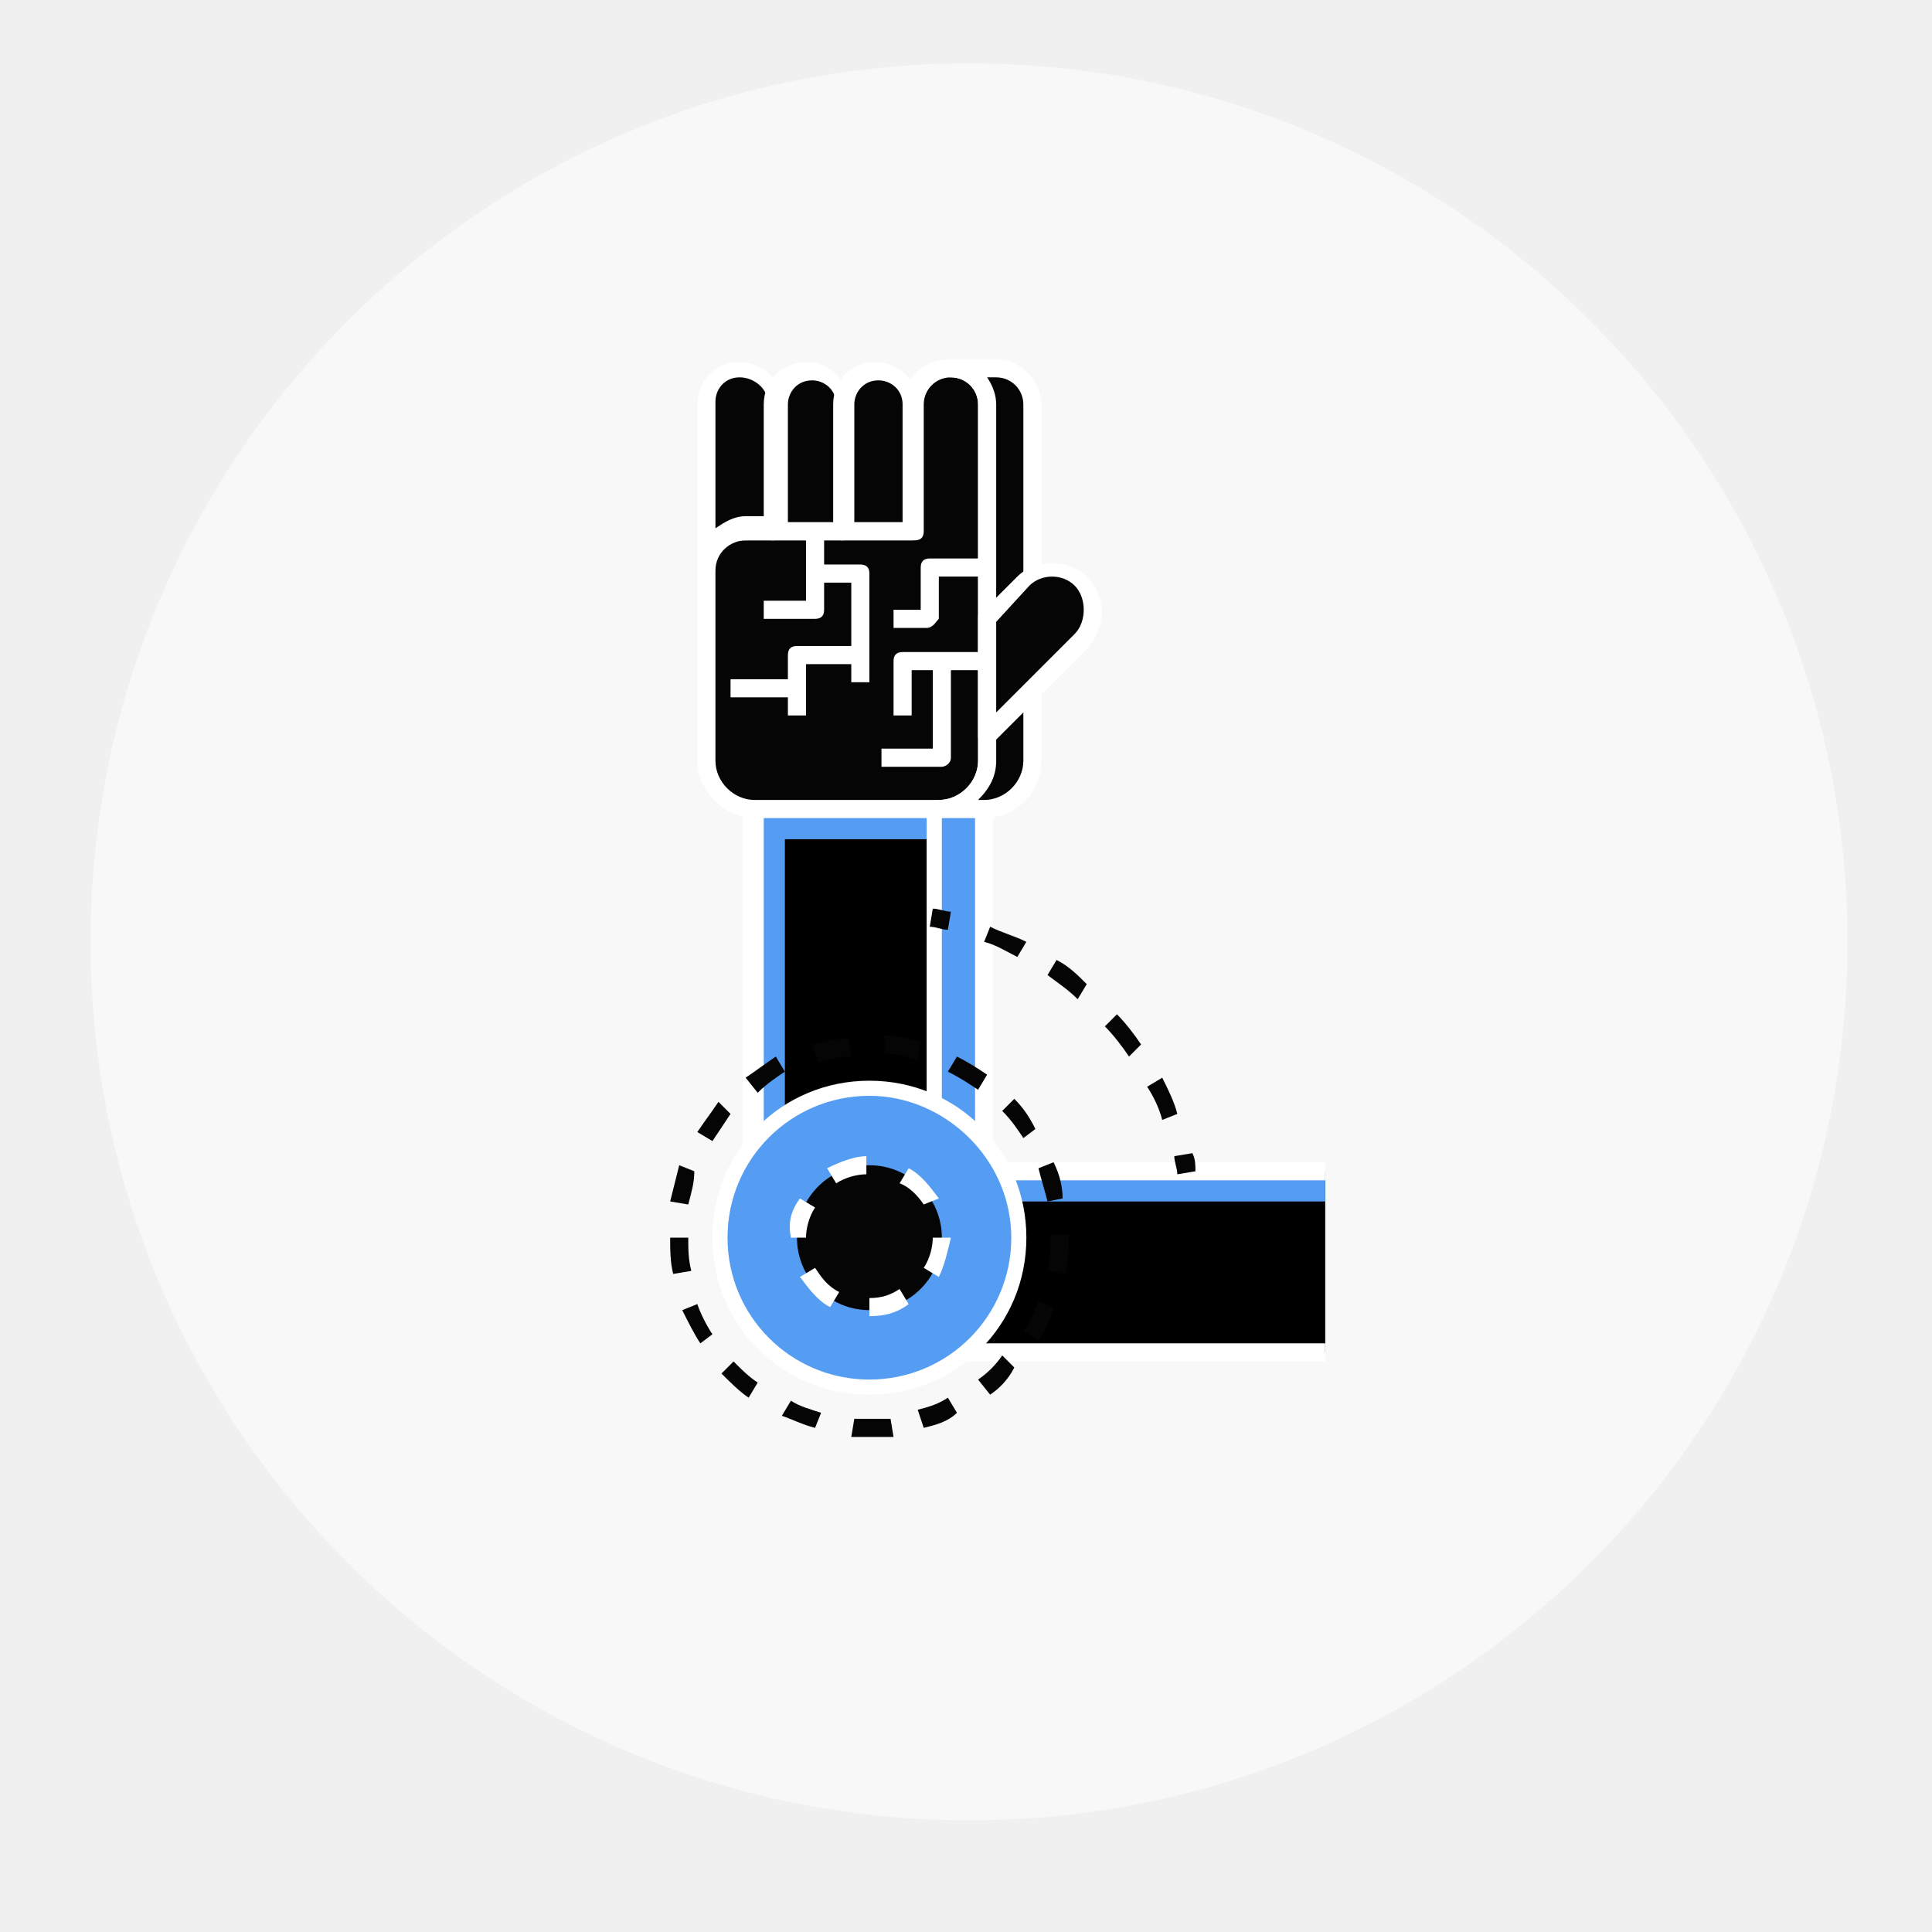
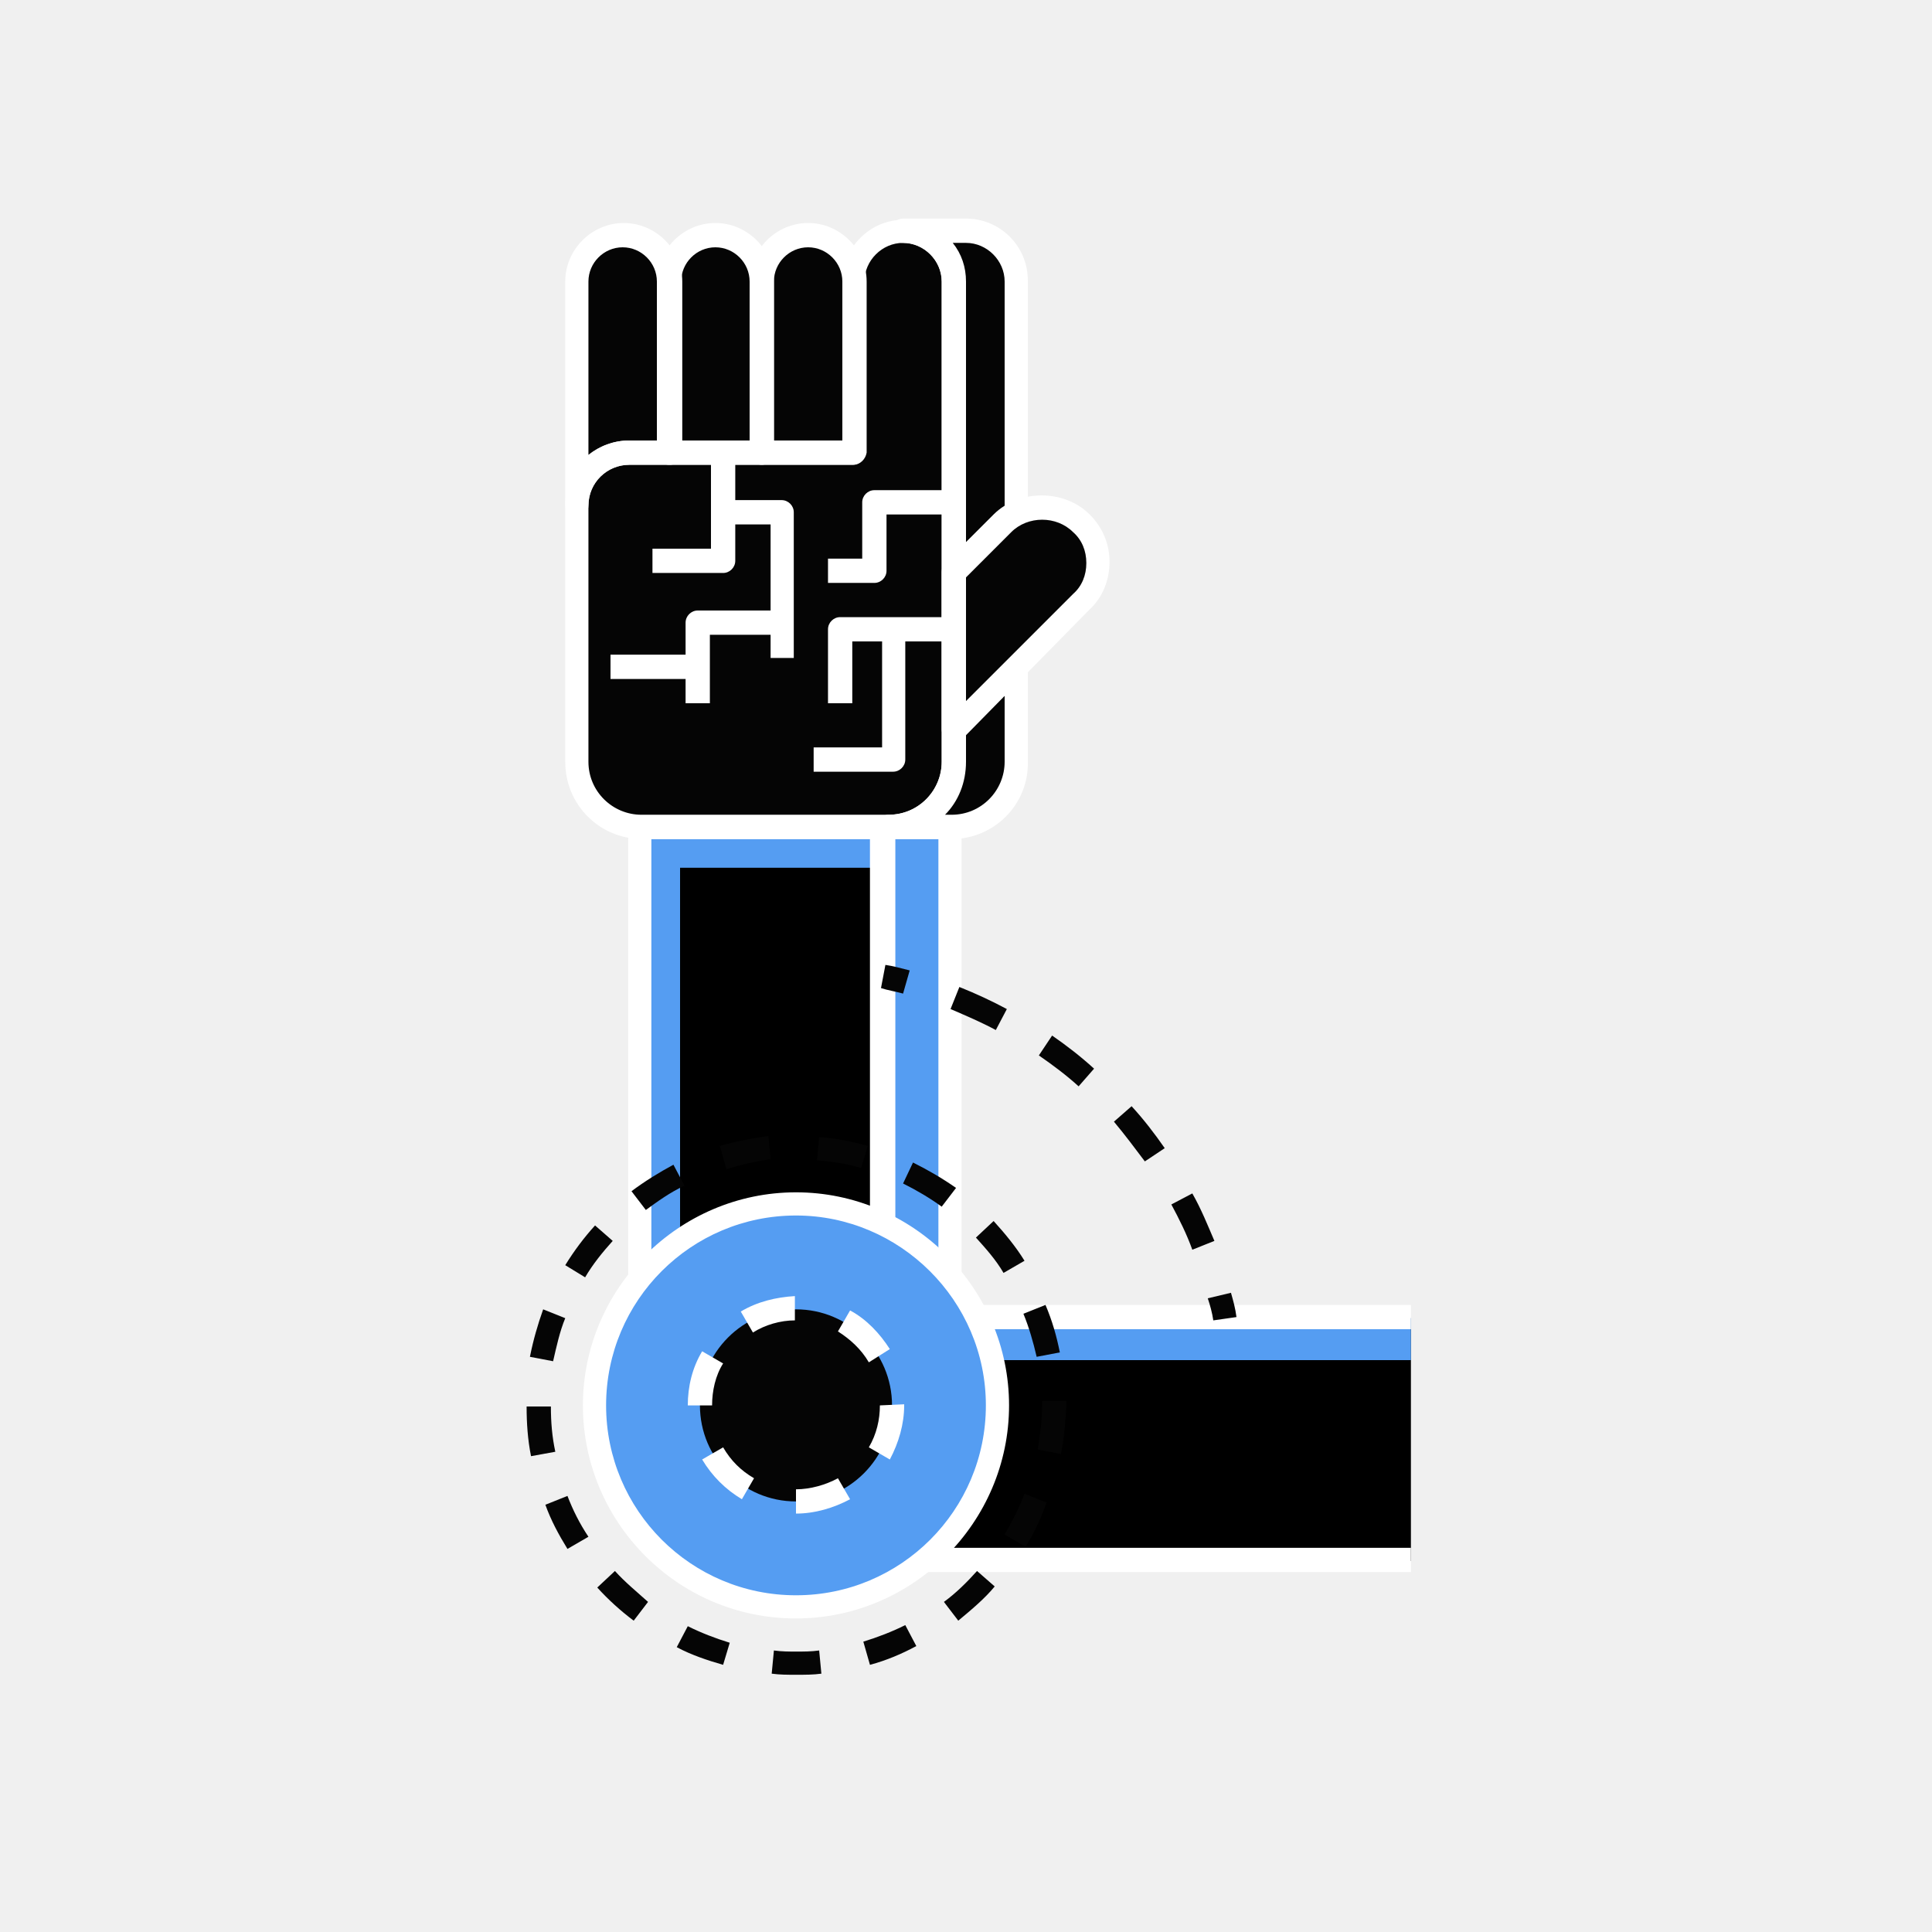
- <svg xmlns="http://www.w3.org/2000/svg" width="200" height="200" version="1.1" id="Layer_1" x="0" y="0" viewBox="-569 283 60 64" xml:space="preserve">
-   <style>.st1{fill:#559df2}.st2{fill:#fff}.st3{fill:#050505}</style>
+ <svg xmlns="http://www.w3.org/2000/svg" version="1.1" id="Layer_1" width="175" height="175" x="0" y="0" xml:space="preserve">
+   <style>.st0{fill:#559df2}.st1{fill:#fff}.st2{fill:#050505}</style>
  <switch>
    <g>
-       <circle cx="-538.9" cy="314.2" r="29.1" fill="#f8f8f8" />
-       <path d="M-546 309.8h6v14.1h-6z" />
-       <path class="st1" d="M-546 309.8h1v14.1h-1z" />
-       <path class="st1" d="M-546 309.8h6v1h-6z" />
-       <path d="M-541.8 321.8h14.7v6h-14.7z" />
-       <path class="st1" d="M-541.8 321.8h14.7v1h-14.7z" />
-       <path class="st2" d="M-540.1 324.1h-6c-.2 0-.3-.1-.3-.3v-14.1c0-.2.1-.3.3-.3h6c.2 0 .3.1.3.3v14.1c0 .2-.1.3-.3.3zm-5.6-.6h5.4V310h-5.4v13.5z" />
-       <path class="st1" d="M-540.1 309.8h1.6v14.1h-1.6z" />
-       <path class="st2" d="M-538.4 324.1h-1.6c-.2 0-.3-.1-.3-.3v-14.1c0-.2.1-.3.3-.3h1.6c.2 0 .3.1.3.3v14.1c0 .2-.2.3-.3.3zm-1.4-.6h1.1V310h-1.1v13.5z" />
-       <path class="st2" d="M-527.1 328.1h-14.7c-.2 0-.3-.1-.3-.3v-6c0-.2.1-.3.3-.3h14.7v.6h-14.4v5.4h14.4v.6z" />
-       <circle class="st1" cx="-542.2" cy="324" r="4.9" />
-       <path class="st2" d="M-542.2 329.2c-2.9 0-5.2-2.3-5.2-5.2s2.3-5.2 5.2-5.2c2.9 0 5.2 2.3 5.2 5.2s-2.3 5.2-5.2 5.2zm0-9.9c-2.6 0-4.7 2.1-4.7 4.7s2.1 4.7 4.7 4.7 4.7-2.1 4.7-4.7-2.2-4.7-4.7-4.7z" />
-       <path class="st3" d="M-542.2 330.6h-.6l.1-.6h1.2l.1.6h-.8zm-1.8-.3c-.4-.1-.8-.3-1.1-.4l.3-.5c.3.2.7.3 1 .4l-.2.5zm3.6 0l-.2-.6c.4-.1.7-.2 1-.4l.3.5c-.3.3-.7.4-1.1.5zm-5.8-1c-.3-.2-.6-.5-.9-.8l.4-.4c.3.3.5.5.8.7l-.3.5zm8-.1l-.4-.5c.3-.2.6-.5.8-.8l.4.4c-.2.4-.5.7-.8.9zm-9.6-1.7c-.2-.3-.4-.7-.6-1.1l.5-.2c.1.3.3.7.5 1l-.4.3zm11.2-.1l-.5-.3c.2-.3.4-.7.5-1l.5.2c-.1.4-.3.8-.5 1.1zm-12.1-2.2c-.1-.4-.1-.8-.1-1.2h.6c0 .4 0 .7.1 1.1l-.6.1zm13 0l-.6-.1c.1-.4.1-.7.1-1.1v-.1h.6v.1c0 .4 0 .8-.1 1.2zm-12.5-2.3l-.6-.1.3-1.2.5.2c0 .4-.1.7-.2 1.1zm11.9-.1c-.1-.4-.2-.7-.3-1.1l.5-.2c.2.4.3.8.3 1.2l-.5.1zm-11.1-2l-.5-.3c.2-.3.5-.7.7-1l.4.4-.6.9zm10.3-.1c-.2-.3-.4-.6-.7-.9l.4-.4c.3.3.5.6.7 1l-.4.3zm-8.8-1.5l-.4-.5c.3-.2.7-.5 1-.7l.3.5c-.3.2-.6.4-.9.7zm7.3-.1c-.3-.2-.6-.4-1-.6l.3-.5c.4.2.7.4 1 .6l-.3.5zm-5.3-.9l-.2-.6c.4-.1.8-.2 1.2-.2l.1.6c-.4 0-.8.1-1.1.2zm3.3-.1c-.4-.1-.7-.2-1.1-.2v-.6c.4 0 .8.1 1.2.2l-.1.6zm1-4.3c-.2 0-.4-.1-.6-.1l.1-.6c.2 0 .4.1.6.1l-.1.6zm7.1 6.3c-.1-.4-.3-.8-.5-1.1l.5-.3c.2.4.4.8.5 1.2l-.5.2zm-1.1-2.1c-.2-.3-.5-.7-.8-1l.4-.4c.3.3.6.7.8 1l-.4.4zm-1.7-1.9c-.3-.3-.6-.5-1-.8l.3-.5c.4.2.7.5 1 .8l-.3.5zm-2-1.4c-.4-.2-.7-.4-1.1-.5l.2-.5c.4.2.8.3 1.2.5l-.3.5zm5.3 7.2c0-.2-.1-.4-.1-.6l.6-.1c.1.2.1.4.1.6l-.6.1z" />
-       <circle class="st3" cx="-542.2" cy="324" r="2.4" />
-       <path class="st2" d="M-542.2 326.6v-.6c.4 0 .7-.1 1-.3l.3.5c-.4.3-.8.4-1.3.4zm-1.3-.3c-.4-.2-.7-.6-1-1l.5-.3c.2.3.4.6.8.8l-.3.5zm3.6-1l-.5-.3c.2-.3.3-.7.3-1h.6c-.1.4-.2.9-.4 1.3zm-4.9-1.3c-.1-.5 0-.9.3-1.3l.5.3c-.2.3-.3.7-.3 1h-.5zm4.4-1.1c-.2-.3-.5-.6-.8-.7l.3-.5c.4.2.7.6 1 1l-.5.2zm-2.9-.7l-.3-.5c.4-.2.9-.4 1.3-.4v.6c-.3 0-.7.1-1 .3z" />
-       <path class="st3" d="M-540.8 300.6v-4.2c0-.7.6-1.2 1.2-1.2.7 0 1.2.6 1.2 1.2v11.8c0 .9-.7 1.6-1.6 1.6h-6.1c-.9 0-1.6-.7-1.6-1.6v-6.3c0-.7.6-1.3 1.3-1.3h5.6z" />
-       <path class="st3" d="M-540 296.4c0-.5.3-1 .8-1.2-.1 0-.3-.1-.4-.1-.7 0-1.2.6-1.2 1.2v4.2h.8v-4.1zm-6.8 11.8v-6.3c0-.7.6-1.3 1.3-1.3h-.8c-.7 0-1.3.6-1.3 1.3v6.3c0 .9.7 1.6 1.6 1.6h.8c-.9 0-1.6-.8-1.6-1.6zm3.7-11.8c0-.6.5-1.1 1.1-1.1s1.1.5 1.1 1.1v4.2h-2.3v-4.2z" />
-       <path class="st3" d="M-541.5 295.3c-.1 0-.3-.1-.4-.1-.6 0-1.1.5-1.1 1.1v4.2h.8v-4.2c0-.4.3-.8.7-1zm-3.8 1.1c0-.6.5-1.1 1.1-1.1.6 0 1.1.5 1.1 1.1v4.2h-2.3v-4.2z" />
-       <path class="st3" d="M-543.8 295.3c-.1 0-.3-.1-.4-.1-.6 0-1.1.5-1.1 1.1v4.2h.8v-4.2c0-.4.3-.8.7-1z" />
-       <path class="st3" d="M-545.3 296.4v4.2h-1c-.7 0-1.3.6-1.3 1.3v-5.5c0-.6.5-1.1 1.1-1.1.7 0 1.2.5 1.2 1.1z" />
-       <path class="st3" d="M-546.8 296.4c0-.5.3-.9.7-1.1-.1 0-.3-.1-.4-.1-.6 0-1.1.5-1.1 1.1v5.5c0-.5.3-1 .8-1.2v-4.2z" />
-       <path class="st2" d="M-539.9 310.1h-6.1c-1 0-1.9-.9-1.9-1.9v-6.3c0-.9.7-1.6 1.6-1.6h5.2v-3.9c0-.8.7-1.5 1.5-1.5s1.5.7 1.5 1.5v11.8c.1 1-.8 1.9-1.8 1.9zm-6.4-9.2c-.5 0-1 .4-1 1v6.3c0 .7.6 1.3 1.3 1.3h6.1c.7 0 1.3-.6 1.3-1.3v-11.8c0-.5-.4-.9-.9-.9s-.9.4-.9.9v4.2c0 .2-.1.3-.3.3h-5.6z" />
-       <path class="st2" d="M-544 303.5h-1.7v-.6h1.4v-2.5h.6v2.8c0 .2-.1.3-.3.3z" />
-       <path class="st2" d="M-542.2 305.6h-.6v-3.3h-1.2v-.6h1.5c.2 0 .3.1.3.3v3.6zm1.9-1.8h-1.1v-.6h.9v-1.4c0-.2.1-.3.3-.3h2v.6h-1.7v1.4c-.1.1-.2.3-.4.3zm-.5 2.9h-.6v-1.8c0-.2.1-.3.3-.3h2.8v.6h-2.5v1.5z" />
-       <path class="st2" d="M-544.3 306.7h-.6v-2c0-.2.1-.3.3-.3h2.1v.6h-1.8v1.7z" />
-       <path class="st2" d="M-546.8 305.5h2.2v.6h-2.2zm7 2.9h-2v-.6h1.7V305h.6v3.1c0 .2-.2.3-.3.3zm-3.7-1.6h.6m2.1-5.9h-2.3c-.2 0-.3-.1-.3-.3v-4.2c0-.8.6-1.4 1.4-1.4.8 0 1.4.6 1.4 1.4v4.2c.1.1 0 .3-.2.3zm-2-.6h1.7v-3.9c0-.5-.4-.8-.8-.8-.5 0-.8.4-.8.8v3.9z" />
-       <path class="st2" d="M-543.1 300.9h-2.3c-.2 0-.3-.1-.3-.3v-4.2c0-.8.6-1.4 1.4-1.4.8 0 1.4.6 1.4 1.4v4.2c.1.1 0 .3-.2.3zm-1.9-.6h1.7v-3.9c0-.5-.4-.8-.8-.8-.5 0-.8.4-.8.8v3.9z" />
-       <path class="st2" d="M-547.6 302.2c-.2 0-.3-.1-.3-.3v-5.5c0-.8.6-1.4 1.4-1.4s1.4.6 1.4 1.4v4.2c0 .2-.1.3-.3.3h-1c-.5 0-1 .4-1 1 .1.1 0 .3-.2.3zm1.1-6.7c-.5 0-.8.4-.8.8v4.2c.3-.2.6-.4 1-.4h.7v-3.9c0-.3-.4-.7-.9-.7z" />
-       <path class="st3" d="M-538 295.1h-1.5c.7 0 1.2.6 1.2 1.2v11.8c0 .9-.7 1.6-1.6 1.6h1.5c.9 0 1.6-.7 1.6-1.6v-11.8c0-.6-.5-1.2-1.2-1.2z" />
-       <path class="st2" d="M-538.4 310.1h-1.5c-.2 0-.3-.1-.3-.3s.1-.3.3-.3c.7 0 1.3-.6 1.3-1.3v-11.8c0-.5-.4-.9-.9-.9-.2 0-.3-.1-.3-.3 0-.2.1-.3.3-.3h1.5c.8 0 1.5.7 1.5 1.5v11.8c0 1-.8 1.9-1.9 1.9zm-.2-.6h.2c.7 0 1.3-.6 1.3-1.3v-11.8c0-.5-.4-.9-.9-.9h-.3c.2.3.3.6.3.9v11.8c0 .5-.2.9-.6 1.3z" />
-       <path class="st3" d="M-538.3 303.5l1.2-1.2c.5-.5 1.4-.5 1.9 0s.5 1.4 0 1.9l-3.1 3.1v-3.8z" />
-       <path class="st2" d="M-538.3 307.7h-.1c-.1 0-.2-.2-.2-.3v-3.9c0-.1 0-.2.1-.2l1.2-1.2c.6-.6 1.7-.6 2.3 0 .3.3.5.7.5 1.2 0 .4-.2.9-.5 1.2l-3.1 3.1c-.1 0-.1.1-.2.1zm.3-4.1v3l2.6-2.6c.2-.2.3-.5.3-.8 0-.3-.1-.6-.3-.8-.4-.4-1.1-.4-1.5 0l-1.1 1.2z" />
+       <path d="M58 74.9h22v51.9H58z" />
+       <path class="st0" d="M58 74.9h3.6v51.9H58z" />
+       <path class="st0" d="M58 74.9h22v3.7H58z" />
+       <path d="M73.5 119.4h54.3v22H73.5z" />
+       <path class="st0" d="M73.5 119.4h54.3v3.8H73.5z" />
+       <path class="st1" d="M80 127.9H58c-.6 0-1.1-.5-1.1-1.1V74.9c0-.6.5-1.1 1.1-1.1h22c.6 0 1.1.5 1.1 1.1v51.9c0 .6-.5 1.1-1.1 1.1zm-21-2.2h19.8V76H59v49.7z" />
+       <path class="st0" d="M80 74.9h6v51.9h-6z" />
+       <path class="st1" d="M86 127.9h-6c-.6 0-1.1-.5-1.1-1.1V74.9c0-.6.5-1.1 1.1-1.1h6c.6 0 1.1.5 1.1 1.1v51.9c0 .6-.5 1.1-1.1 1.1zm-4.9-2.2H85V76h-3.9v49.7z" />
+       <path class="st1" d="M127.8 142.4H73.5c-.6 0-1.1-.5-1.1-1.1v-22c0-.6.5-1.1 1.1-1.1h54.3v2.2H74.6v19.8h53.2v2.2z" />
+       <circle class="st0" cx="72.1" cy="127.3" r="18.2" />
+       <path class="st1" d="M72.1 146.6c-10.7 0-19.3-8.7-19.3-19.3S61.5 108 72.1 108s19.3 8.7 19.3 19.3-8.7 19.3-19.3 19.3zm0-36.5c-9.5 0-17.2 7.7-17.2 17.2s7.7 17.2 17.2 17.2 17.2-7.7 17.2-17.2-7.8-17.2-17.2-17.2z" />
+       <path class="st2" d="M72.1 151.7c-.7 0-1.5 0-2.2-.1l.2-2.1c.7.1 1.4.1 2 .1.7 0 1.4 0 2.1-.1l.2 2.1c-.7.1-1.5.1-2.3.1zm-6.6-.9c-1.4-.4-2.9-.9-4.2-1.6l1-1.9c1.2.6 2.5 1.1 3.8 1.5l-.6 2zm13.3 0l-.6-2.1c1.3-.4 2.6-.9 3.8-1.5l1 1.9c-1.3.7-2.7 1.3-4.2 1.7zm-21.4-4c-1.2-.9-2.3-1.9-3.3-3l1.6-1.5c.9 1 2 1.9 3 2.8l-1.3 1.7zm29.4 0l-1.3-1.7c1.1-.8 2.1-1.8 3-2.8l1.6 1.4c-.9 1.1-2.1 2.1-3.3 3.1zm-35.4-6.5c-.8-1.3-1.5-2.6-2-4l2-.8c.5 1.3 1.1 2.5 1.9 3.7l-1.9 1.1zm41.5-.2L91 139c.7-1.2 1.3-2.4 1.8-3.7l2 .8c-.5 1.4-1.1 2.7-1.9 4zm-44.8-8.2c-.3-1.5-.4-3-.4-4.5h2.2c0 1.4.1 2.7.4 4.1l-2.2.4zm48-.2l-2.1-.4c.2-1.3.4-2.7.4-4.1v-.3h2.2v.3c-.1 1.6-.2 3.1-.5 4.5zm-46-8.4l-2.1-.4c.3-1.5.7-2.9 1.2-4.3l2 .8c-.5 1.2-.8 2.6-1.1 3.9zm43.8-.4c-.3-1.3-.7-2.7-1.2-3.9l2-.8c.6 1.4 1 2.8 1.3 4.3l-2.1.4zM53 115.7l-1.8-1.1c.8-1.3 1.7-2.5 2.7-3.6l1.6 1.4c-.9 1-1.8 2.1-2.5 3.3zm37.9-.4c-.7-1.2-1.6-2.2-2.5-3.2l1.6-1.5c1 1.1 2 2.3 2.8 3.6l-1.9 1.1zm-32.4-5.7l-1.3-1.7c1.2-.9 2.5-1.7 3.8-2.4l1 1.9c-1.3.6-2.4 1.4-3.5 2.2zm26.8-.3c-1.1-.8-2.3-1.5-3.5-2.1l.9-1.9c1.4.7 2.6 1.4 3.9 2.3l-1.3 1.7zm-19.5-3.4l-.6-2.1c1.4-.4 2.9-.7 4.4-.9l.2 2.1c-1.4.2-2.7.5-4 .9zm12.2-.1c-1.3-.4-2.7-.6-4-.7l.2-2.1c1.5.1 3 .4 4.4.8l-.6 2zM81.8 90c-.7-.2-1.4-.3-2-.5l.4-2.1c.7.1 1.4.3 2.2.5l-.6 2.1zM108 113.2c-.5-1.4-1.2-2.8-1.9-4.1l1.9-1c.8 1.4 1.4 2.9 2 4.3l-2 .8zm-4.3-8c-.9-1.2-1.8-2.4-2.8-3.6l1.6-1.4c1.1 1.2 2.1 2.5 3 3.8l-1.8 1.2zm-6-6.8c-1.1-1-2.3-1.9-3.6-2.8l1.2-1.8c1.3.9 2.6 1.9 3.8 3l-1.4 1.6zm-7.5-5.1c-1.3-.7-2.7-1.3-4.1-1.9l.8-2c1.5.6 3 1.3 4.3 2l-1 1.9zM109.9 119.6c-.1-.7-.3-1.4-.5-2l2.1-.5c.2.7.4 1.4.5 2.2l-2.1.3z" />
+       <circle class="st2" cx="72.1" cy="127.3" r="8.7" />
+       <path class="st1" d="M72.1 137.1v-2.2c1.3 0 2.7-.4 3.8-1l1.1 1.9c-1.5.8-3.2 1.3-4.9 1.3zm-4.9-1.3c-1.5-.9-2.7-2.1-3.6-3.6l1.9-1.1c.7 1.2 1.6 2.1 2.8 2.8l-1.1 1.9zm13.4-3.6l-1.9-1.1c.7-1.2 1-2.5 1-3.8l2.2-.1v.1c0 1.7-.5 3.4-1.3 4.9zm-18-4.9h-.3c0-1.7.4-3.4 1.3-4.9l1.9 1.1c-.7 1.1-1 2.5-1 3.8h-1.9zm16.1-3.9c-.7-1.2-1.7-2.1-2.8-2.8l1.1-1.9c1.5.8 2.7 2.1 3.6 3.5l-1.9 1.2zm-10.5-2.7l-1.1-1.9c1.5-.9 3.2-1.3 4.9-1.4v2.2c-1.3 0-2.7.4-3.8 1.1z" />
+       <path class="st2" d="M77.3 41V25.5c0-2.5 2-4.6 4.6-4.6 2.5 0 4.6 2 4.6 4.6V69c0 3.3-2.6 5.9-5.9 5.9H58.2c-3.3 0-5.9-2.6-5.9-5.9V45.7c0-2.6 2.1-4.7 4.7-4.7h20.3z" />
+       <path class="st2" d="M80.3 25.5c0-2 1.3-3.7 3.1-4.3-.5-.2-1-.3-1.5-.3-2.5 0-4.6 2-4.6 4.6V41h3V25.5zM55.3 69V45.7c0-2.6 2.1-4.7 4.7-4.7h-3c-2.6 0-4.7 2.1-4.7 4.7V69c0 3.3 2.6 5.9 5.9 5.9h3c-3.3 0-5.9-2.7-5.9-5.9z" />
+       <path class="st2" d="M69 25.5c0-2.3 1.9-4.2 4.2-4.2 2.3 0 4.2 1.9 4.2 4.2V41H69V25.5z" />
+       <path class="st2" d="M74.7 21.7c-.5-.2-1-.3-1.5-.3-2.3 0-4.2 1.9-4.2 4.2V41h3V25.5c0-1.7 1.1-3.2 2.7-3.8zM60.6 25.5c0-2.3 1.9-4.2 4.2-4.2 2.3 0 4.2 1.9 4.2 4.2V41h-8.4V25.5z" />
+       <path class="st2" d="M66.3 21.6c-.5-.2-1-.3-1.5-.3-2.3 0-4.2 1.9-4.2 4.2V41h3V25.5c0-1.7 1.1-3.3 2.7-3.9z" />
+       <path class="st2" d="M60.6 25.5V41H57c-2.6 0-4.7 2.1-4.7 4.7V25.5c0-2.3 1.9-4.2 4.2-4.2 2.2.1 4.1 1.9 4.1 4.2z" />
+       <path class="st2" d="M55.3 25.5c0-1.8 1.1-3.3 2.7-3.9-.5-.2-1-.3-1.5-.3-2.3 0-4.2 1.9-4.2 4.2v20.2c0-2 1.2-3.7 3-4.4V25.5z" />
+       <path class="st1" d="M80.5 76H58.2c-3.9 0-7-3.1-7-7V45.7c0-3.2 2.6-5.8 5.8-5.8h19.3V25.5c0-3.1 2.5-5.6 5.6-5.6 3.1 0 5.6 2.5 5.6 5.6V69c0 3.8-3.1 7-7 7zM57 42.1c-2 0-3.7 1.6-3.7 3.7V69c0 2.7 2.2 4.8 4.8 4.8h22.4c2.7 0 4.8-2.2 4.8-4.8V25.5c0-1.9-1.6-3.5-3.5-3.5s-3.5 1.6-3.5 3.5V41c0 .6-.5 1.1-1.1 1.1H57z" />
+       <path class="st1" d="M65.5 51.9h-6.4v-2.2h5.3v-9.3h2.2v10.4c0 .6-.5 1.1-1.1 1.1z" />
+       <path class="st1" d="M72 59.6h-2.2V47.5h-4.4v-2.2h5.4c.6 0 1.1.5 1.1 1.1v13.2zM79.2 52.8H75v-2.2h3.1v-5.1c0-.6.5-1.1 1.1-1.1h7.2v2.2h-6.1v5.1c0 .6-.5 1.1-1.1 1.1zM77.2 63.7H75V57c0-.6.5-1.1 1.1-1.1h10.3v2.2h-9.2v5.6z" />
+       <path class="st1" d="M64.3 63.7h-2.2v-7.3c0-.6.5-1.1 1.1-1.1h7.7v2.2h-6.6v6.2z" />
+       <path class="st1" d="M55.3 59.3h8v2.2h-8zM80.9 69.9h-7.2v-2.2h6.2V57.4H82v11.4c0 .6-.5 1.1-1.1 1.1zM67.4 64h2.2M77.3 42.1H69c-.6 0-1.1-.5-1.1-1.1V25.5c0-2.9 2.4-5.3 5.3-5.3s5.3 2.4 5.3 5.3V41c-.1.6-.6 1.1-1.2 1.1zm-7.2-2.2h6.2V25.5c0-1.7-1.4-3.1-3.1-3.1-1.7 0-3.1 1.4-3.1 3.1v14.4z" />
+       <path class="st1" d="M69 42.1h-8.4c-.6 0-1.1-.5-1.1-1.1V25.5c0-2.9 2.4-5.3 5.3-5.3s5.3 2.4 5.3 5.3V41c0 .6-.5 1.1-1.1 1.1zm-7.3-2.2h6.2V25.5c0-1.7-1.4-3.1-3.1-3.1-1.7 0-3.1 1.4-3.1 3.1v14.4z" />
+       <path class="st1" d="M52.3 46.8c-.6 0-1.1-.5-1.1-1.1V25.5c0-2.9 2.4-5.3 5.3-5.3s5.3 2.4 5.3 5.3V41c0 .6-.5 1.1-1.1 1.1H57c-2 0-3.7 1.6-3.7 3.7 0 .5-.4 1-1 1zm4.1-24.4c-1.7 0-3.1 1.4-3.1 3.1v15.7c1-.8 2.3-1.3 3.7-1.3h2.5V25.5c0-1.7-1.4-3.1-3.1-3.1z" />
+       <path class="st2" d="M87.6 20.9h-5.7c2.5 0 4.6 2 4.6 4.6V69c0 3.3-2.6 5.9-5.9 5.9h5.7c3.3 0 5.9-2.6 5.9-5.9V25.5c-.1-2.6-2.1-4.6-4.6-4.6z" />
+       <path class="st1" d="M86.2 76h-5.7c-.6 0-1.1-.5-1.1-1.1s.5-1.1 1.1-1.1c2.7 0 4.8-2.2 4.8-4.8V25.5c0-1.9-1.6-3.5-3.5-3.5-.6 0-1.1-.5-1.1-1.1s.5-1.1 1.1-1.1h5.7c3.1 0 5.6 2.5 5.6 5.6V69c.1 3.8-3 7-6.9 7zm-.6-2.2h.6c2.7 0 4.8-2.2 4.8-4.8V25.5c0-1.9-1.6-3.5-3.5-3.5h-1.2c.8 1 1.2 2.2 1.2 3.5V69c0 1.9-.7 3.6-1.9 4.8z" />
+       <path class="st2" d="M86.4 51.8l4.4-4.4c2-2 5.2-2 7.1 0 2 2 2 5.2 0 7.1L86.4 66.1V51.8z" />
+       <path class="st1" d="M86.4 67.2c-.1 0-.3 0-.4-.1-.4-.2-.7-.6-.7-1V51.8c0-.3.1-.6.3-.8l4.4-4.4c2.3-2.3 6.4-2.3 8.7 0 1.2 1.2 1.8 2.7 1.8 4.3 0 1.6-.6 3.2-1.8 4.3L87.2 66.9c-.2.2-.5.3-.8.3zm1.1-14.9v11.2l9.7-9.7c.8-.7 1.2-1.7 1.2-2.8 0-1.1-.4-2.1-1.2-2.8-1.5-1.5-4.1-1.5-5.6 0l-4.1 4.1z" />
    </g>
  </switch>
</svg>
